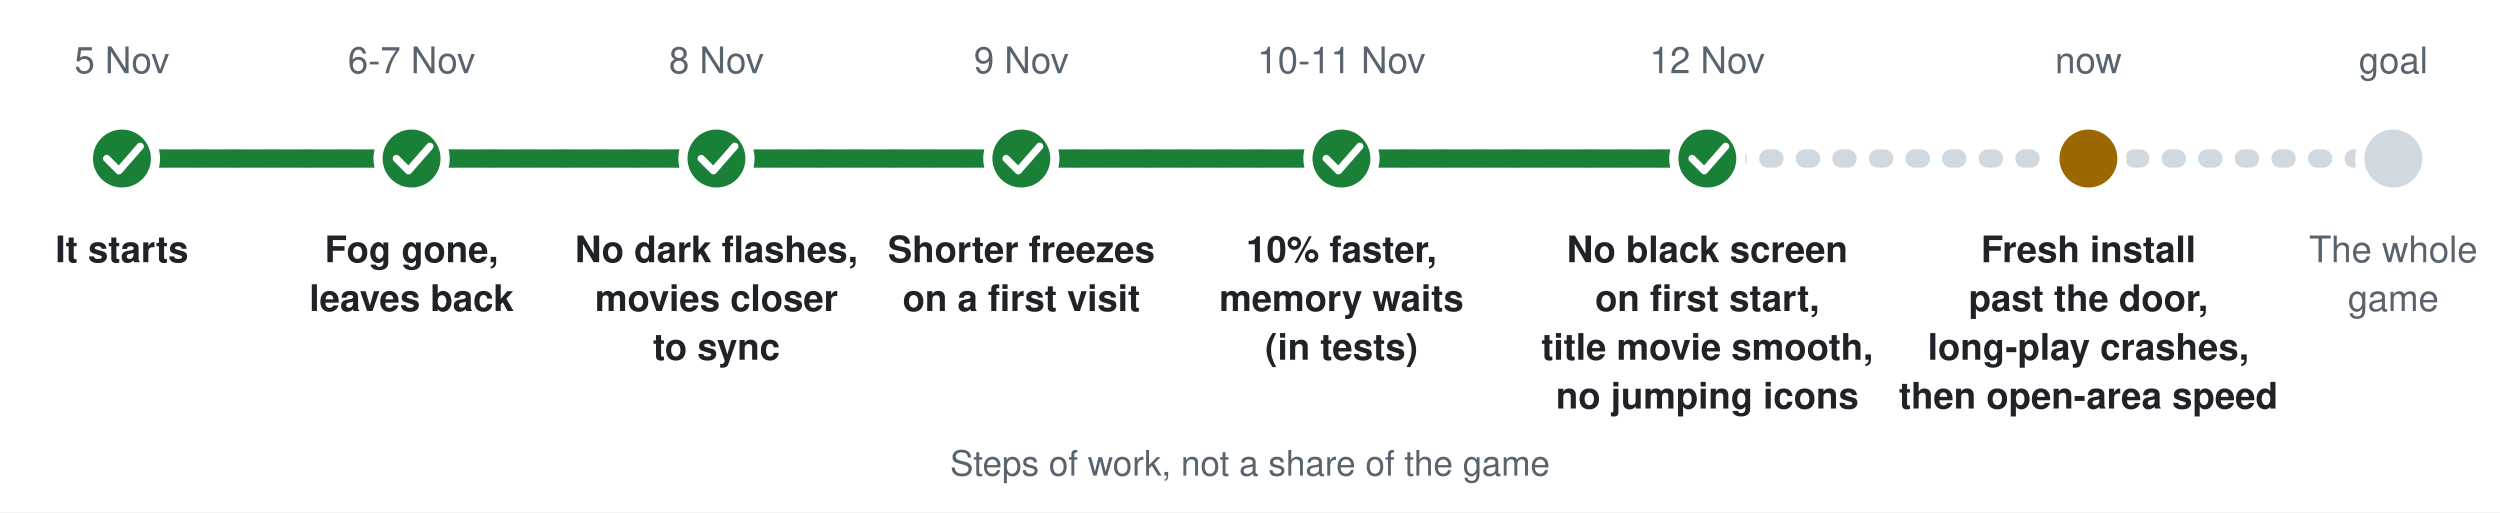
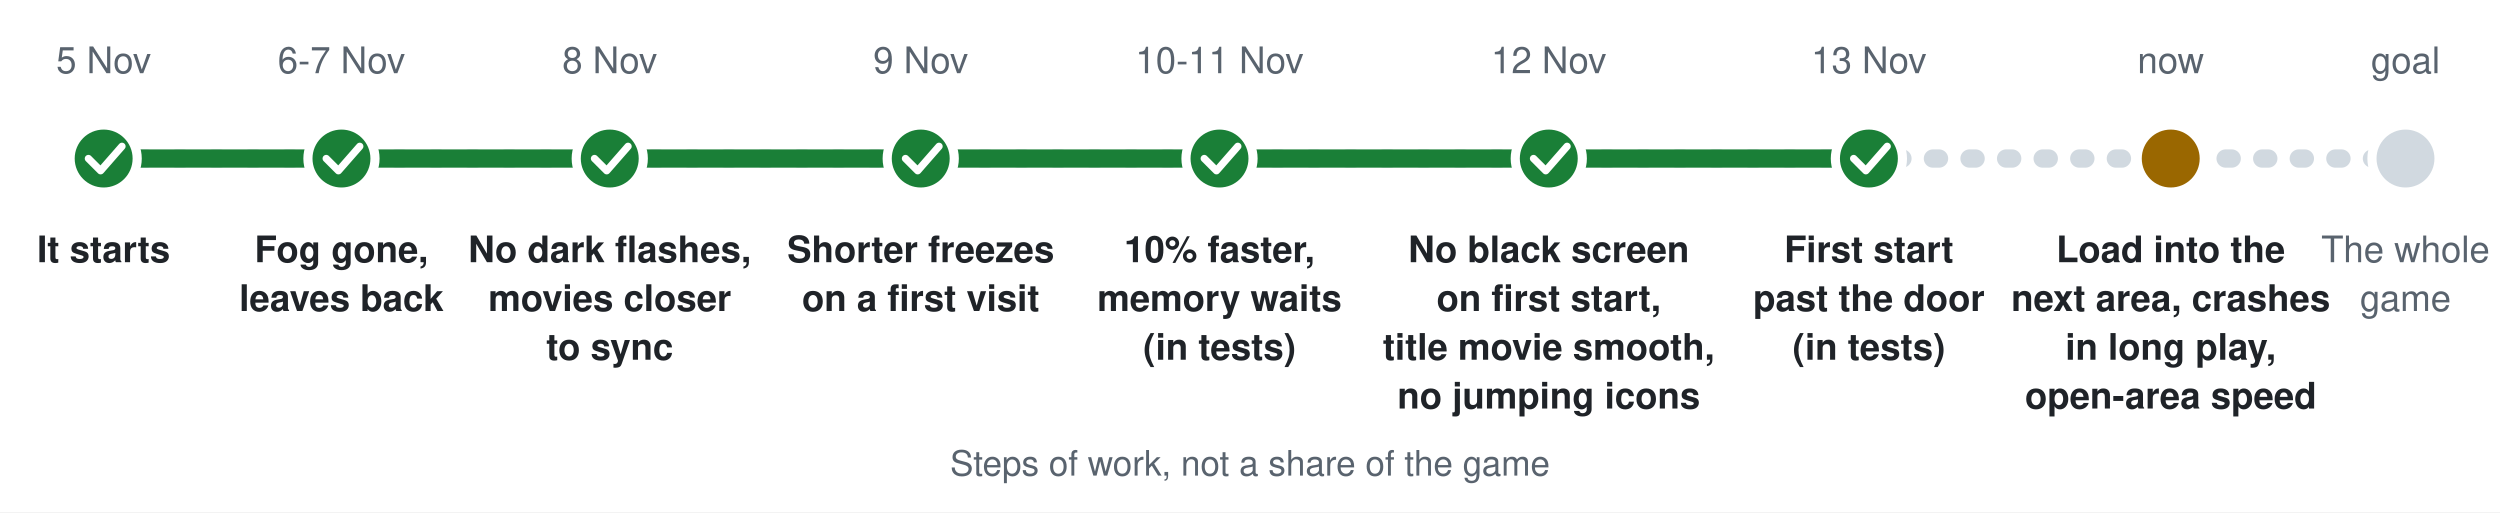
<svg xmlns="http://www.w3.org/2000/svg" viewBox="0 0 820 168" width="820" height="168" role="img" aria-label="What has been fixed, by date">
  <rect width="820" height="168" fill="#ffffff" />
-   <line x1="40" y1="52" x2="785" y2="52" stroke="#d1d9e0" stroke-width="6" stroke-linecap="round" stroke-dasharray="2 10" />
-   <line x1="40" y1="52" x2="560" y2="52" stroke="#1a7f37" stroke-width="6" stroke-linecap="round" />
-   <circle cx="40" cy="52" r="11" fill="#1a7f37" stroke="#ffffff" stroke-width="3" />
-   <path d="M35 52 l4 4 l7 -8" fill="none" stroke="#ffffff" stroke-width="2.4" stroke-linecap="round" stroke-linejoin="round" />
-   <text x="40" y="24" text-anchor="middle" font-family="-apple-system,Segoe UI,Helvetica,Arial,sans-serif" font-size="12" fill="#59636e">5 Nov</text>
-   <text x="40" y="86" text-anchor="middle" font-family="-apple-system,Segoe UI,Helvetica,Arial,sans-serif" font-size="12" font-weight="600" fill="#1f2328">It starts</text>
-   <circle cx="135" cy="52" r="11" fill="#1a7f37" stroke="#ffffff" stroke-width="3" />
-   <path d="M130 52 l4 4 l7 -8" fill="none" stroke="#ffffff" stroke-width="2.4" stroke-linecap="round" stroke-linejoin="round" />
-   <text x="135" y="24" text-anchor="middle" font-family="-apple-system,Segoe UI,Helvetica,Arial,sans-serif" font-size="12" fill="#59636e">6-7 Nov</text>
-   <text x="135" y="86" text-anchor="middle" font-family="-apple-system,Segoe UI,Helvetica,Arial,sans-serif" font-size="12" font-weight="600" fill="#1f2328">Fog gone,</text>
-   <text x="135" y="102" text-anchor="middle" font-family="-apple-system,Segoe UI,Helvetica,Arial,sans-serif" font-size="12" font-weight="600" fill="#1f2328">leaves back</text>
-   <circle cx="235" cy="52" r="11" fill="#1a7f37" stroke="#ffffff" stroke-width="3" />
-   <path d="M230 52 l4 4 l7 -8" fill="none" stroke="#ffffff" stroke-width="2.4" stroke-linecap="round" stroke-linejoin="round" />
-   <text x="235" y="24" text-anchor="middle" font-family="-apple-system,Segoe UI,Helvetica,Arial,sans-serif" font-size="12" fill="#59636e">8 Nov</text>
-   <text x="235" y="86" text-anchor="middle" font-family="-apple-system,Segoe UI,Helvetica,Arial,sans-serif" font-size="12" font-weight="600" fill="#1f2328">No dark flashes,</text>
-   <text x="235" y="102" text-anchor="middle" font-family="-apple-system,Segoe UI,Helvetica,Arial,sans-serif" font-size="12" font-weight="600" fill="#1f2328">movies closer</text>
-   <text x="235" y="118" text-anchor="middle" font-family="-apple-system,Segoe UI,Helvetica,Arial,sans-serif" font-size="12" font-weight="600" fill="#1f2328">to sync</text>
-   <circle cx="335" cy="52" r="11" fill="#1a7f37" stroke="#ffffff" stroke-width="3" />
-   <path d="M330 52 l4 4 l7 -8" fill="none" stroke="#ffffff" stroke-width="2.4" stroke-linecap="round" stroke-linejoin="round" />
-   <text x="335" y="24" text-anchor="middle" font-family="-apple-system,Segoe UI,Helvetica,Arial,sans-serif" font-size="12" fill="#59636e">9 Nov</text>
-   <text x="335" y="86" text-anchor="middle" font-family="-apple-system,Segoe UI,Helvetica,Arial,sans-serif" font-size="12" font-weight="600" fill="#1f2328">Shorter freezes</text>
-   <text x="335" y="102" text-anchor="middle" font-family="-apple-system,Segoe UI,Helvetica,Arial,sans-serif" font-size="12" font-weight="600" fill="#1f2328">on a first visit</text>
-   <circle cx="440" cy="52" r="11" fill="#1a7f37" stroke="#ffffff" stroke-width="3" />
-   <path d="M435 52 l4 4 l7 -8" fill="none" stroke="#ffffff" stroke-width="2.4" stroke-linecap="round" stroke-linejoin="round" />
-   <text x="440" y="24" text-anchor="middle" font-family="-apple-system,Segoe UI,Helvetica,Arial,sans-serif" font-size="12" fill="#59636e">10-11 Nov</text>
-   <text x="440" y="86" text-anchor="middle" font-family="-apple-system,Segoe UI,Helvetica,Arial,sans-serif" font-size="12" font-weight="600" fill="#1f2328">10% faster,</text>
-   <text x="440" y="102" text-anchor="middle" font-family="-apple-system,Segoe UI,Helvetica,Arial,sans-serif" font-size="12" font-weight="600" fill="#1f2328">memory waits</text>
-   <text x="440" y="118" text-anchor="middle" font-family="-apple-system,Segoe UI,Helvetica,Arial,sans-serif" font-size="12" font-weight="600" fill="#1f2328">(in tests)</text>
-   <circle cx="560" cy="52" r="11" fill="#1a7f37" stroke="#ffffff" stroke-width="3" />
-   <path d="M555 52 l4 4 l7 -8" fill="none" stroke="#ffffff" stroke-width="2.4" stroke-linecap="round" stroke-linejoin="round" />
-   <text x="560" y="24" text-anchor="middle" font-family="-apple-system,Segoe UI,Helvetica,Arial,sans-serif" font-size="12" fill="#59636e">12 Nov</text>
-   <text x="560" y="86" text-anchor="middle" font-family="-apple-system,Segoe UI,Helvetica,Arial,sans-serif" font-size="12" font-weight="600" fill="#1f2328">No black screen</text>
-   <text x="560" y="102" text-anchor="middle" font-family="-apple-system,Segoe UI,Helvetica,Arial,sans-serif" font-size="12" font-weight="600" fill="#1f2328">on first start,</text>
-   <text x="560" y="118" text-anchor="middle" font-family="-apple-system,Segoe UI,Helvetica,Arial,sans-serif" font-size="12" font-weight="600" fill="#1f2328">title movie smooth,</text>
-   <text x="560" y="134" text-anchor="middle" font-family="-apple-system,Segoe UI,Helvetica,Arial,sans-serif" font-size="12" font-weight="600" fill="#1f2328">no jumping icons</text>
-   <circle cx="685" cy="52" r="11" fill="#9a6700" stroke="#ffffff" stroke-width="3" />
-   <text x="685" y="24" text-anchor="middle" font-family="-apple-system,Segoe UI,Helvetica,Arial,sans-serif" font-size="12" fill="#59636e">now</text>
-   <text x="685" y="86" text-anchor="middle" font-family="-apple-system,Segoe UI,Helvetica,Arial,sans-serif" font-size="12" font-weight="600" fill="#1f2328">Fresh install</text>
-   <text x="685" y="102" text-anchor="middle" font-family="-apple-system,Segoe UI,Helvetica,Arial,sans-serif" font-size="12" font-weight="600" fill="#1f2328">past the door,</text>
-   <text x="685" y="118" text-anchor="middle" font-family="-apple-system,Segoe UI,Helvetica,Arial,sans-serif" font-size="12" font-weight="600" fill="#1f2328">long-play crashes,</text>
-   <text x="685" y="134" text-anchor="middle" font-family="-apple-system,Segoe UI,Helvetica,Arial,sans-serif" font-size="12" font-weight="600" fill="#1f2328">then open-area speed</text>
-   <circle cx="785" cy="52" r="11" fill="#d1d9e0" stroke="#ffffff" stroke-width="3" />
-   <text x="785" y="24" text-anchor="middle" font-family="-apple-system,Segoe UI,Helvetica,Arial,sans-serif" font-size="12" fill="#59636e">goal</text>
-   <text x="785" y="86" text-anchor="middle" font-family="-apple-system,Segoe UI,Helvetica,Arial,sans-serif" font-size="12" font-weight="400" fill="#59636e">The whole</text>
-   <text x="785" y="102" text-anchor="middle" font-family="-apple-system,Segoe UI,Helvetica,Arial,sans-serif" font-size="12" font-weight="400" fill="#59636e">game</text>
+   <line x1="34" y1="52" x2="789" y2="52" stroke="#d1d9e0" stroke-width="6" stroke-linecap="round" stroke-dasharray="2 10" />
+   <line x1="34" y1="52" x2="613" y2="52" stroke="#1a7f37" stroke-width="6" stroke-linecap="round" />
+   <circle cx="34" cy="52" r="11" fill="#1a7f37" stroke="#ffffff" stroke-width="3" />
+   <path d="M29 52 l4 4 l7 -8" fill="none" stroke="#ffffff" stroke-width="2.4" stroke-linecap="round" stroke-linejoin="round" />
+   <text x="34" y="24" text-anchor="middle" font-family="-apple-system,Segoe UI,Helvetica,Arial,sans-serif" font-size="12" fill="#59636e">5 Nov</text>
+   <text x="34" y="86" text-anchor="middle" font-family="-apple-system,Segoe UI,Helvetica,Arial,sans-serif" font-size="12" font-weight="600" fill="#1f2328">It starts</text>
+   <circle cx="112" cy="52" r="11" fill="#1a7f37" stroke="#ffffff" stroke-width="3" />
+   <path d="M107 52 l4 4 l7 -8" fill="none" stroke="#ffffff" stroke-width="2.4" stroke-linecap="round" stroke-linejoin="round" />
+   <text x="112" y="24" text-anchor="middle" font-family="-apple-system,Segoe UI,Helvetica,Arial,sans-serif" font-size="12" fill="#59636e">6-7 Nov</text>
+   <text x="112" y="86" text-anchor="middle" font-family="-apple-system,Segoe UI,Helvetica,Arial,sans-serif" font-size="12" font-weight="600" fill="#1f2328">Fog gone,</text>
+   <text x="112" y="102" text-anchor="middle" font-family="-apple-system,Segoe UI,Helvetica,Arial,sans-serif" font-size="12" font-weight="600" fill="#1f2328">leaves back</text>
+   <circle cx="200" cy="52" r="11" fill="#1a7f37" stroke="#ffffff" stroke-width="3" />
+   <path d="M195 52 l4 4 l7 -8" fill="none" stroke="#ffffff" stroke-width="2.4" stroke-linecap="round" stroke-linejoin="round" />
+   <text x="200" y="24" text-anchor="middle" font-family="-apple-system,Segoe UI,Helvetica,Arial,sans-serif" font-size="12" fill="#59636e">8 Nov</text>
+   <text x="200" y="86" text-anchor="middle" font-family="-apple-system,Segoe UI,Helvetica,Arial,sans-serif" font-size="12" font-weight="600" fill="#1f2328">No dark flashes,</text>
+   <text x="200" y="102" text-anchor="middle" font-family="-apple-system,Segoe UI,Helvetica,Arial,sans-serif" font-size="12" font-weight="600" fill="#1f2328">movies closer</text>
+   <text x="200" y="118" text-anchor="middle" font-family="-apple-system,Segoe UI,Helvetica,Arial,sans-serif" font-size="12" font-weight="600" fill="#1f2328">to sync</text>
+   <circle cx="302" cy="52" r="11" fill="#1a7f37" stroke="#ffffff" stroke-width="3" />
+   <path d="M297 52 l4 4 l7 -8" fill="none" stroke="#ffffff" stroke-width="2.4" stroke-linecap="round" stroke-linejoin="round" />
+   <text x="302" y="24" text-anchor="middle" font-family="-apple-system,Segoe UI,Helvetica,Arial,sans-serif" font-size="12" fill="#59636e">9 Nov</text>
+   <text x="302" y="86" text-anchor="middle" font-family="-apple-system,Segoe UI,Helvetica,Arial,sans-serif" font-size="12" font-weight="600" fill="#1f2328">Shorter freezes</text>
+   <text x="302" y="102" text-anchor="middle" font-family="-apple-system,Segoe UI,Helvetica,Arial,sans-serif" font-size="12" font-weight="600" fill="#1f2328">on a first visit</text>
+   <circle cx="400" cy="52" r="11" fill="#1a7f37" stroke="#ffffff" stroke-width="3" />
+   <path d="M395 52 l4 4 l7 -8" fill="none" stroke="#ffffff" stroke-width="2.4" stroke-linecap="round" stroke-linejoin="round" />
+   <text x="400" y="24" text-anchor="middle" font-family="-apple-system,Segoe UI,Helvetica,Arial,sans-serif" font-size="12" fill="#59636e">10-11 Nov</text>
+   <text x="400" y="86" text-anchor="middle" font-family="-apple-system,Segoe UI,Helvetica,Arial,sans-serif" font-size="12" font-weight="600" fill="#1f2328">10% faster,</text>
+   <text x="400" y="102" text-anchor="middle" font-family="-apple-system,Segoe UI,Helvetica,Arial,sans-serif" font-size="12" font-weight="600" fill="#1f2328">memory waits</text>
+   <text x="400" y="118" text-anchor="middle" font-family="-apple-system,Segoe UI,Helvetica,Arial,sans-serif" font-size="12" font-weight="600" fill="#1f2328">(in tests)</text>
+   <circle cx="508" cy="52" r="11" fill="#1a7f37" stroke="#ffffff" stroke-width="3" />
+   <path d="M503 52 l4 4 l7 -8" fill="none" stroke="#ffffff" stroke-width="2.4" stroke-linecap="round" stroke-linejoin="round" />
+   <text x="508" y="24" text-anchor="middle" font-family="-apple-system,Segoe UI,Helvetica,Arial,sans-serif" font-size="12" fill="#59636e">12 Nov</text>
+   <text x="508" y="86" text-anchor="middle" font-family="-apple-system,Segoe UI,Helvetica,Arial,sans-serif" font-size="12" font-weight="600" fill="#1f2328">No black screen</text>
+   <text x="508" y="102" text-anchor="middle" font-family="-apple-system,Segoe UI,Helvetica,Arial,sans-serif" font-size="12" font-weight="600" fill="#1f2328">on first start,</text>
+   <text x="508" y="118" text-anchor="middle" font-family="-apple-system,Segoe UI,Helvetica,Arial,sans-serif" font-size="12" font-weight="600" fill="#1f2328">title movie smooth,</text>
+   <text x="508" y="134" text-anchor="middle" font-family="-apple-system,Segoe UI,Helvetica,Arial,sans-serif" font-size="12" font-weight="600" fill="#1f2328">no jumping icons</text>
+   <circle cx="613" cy="52" r="11" fill="#1a7f37" stroke="#ffffff" stroke-width="3" />
+   <path d="M608 52 l4 4 l7 -8" fill="none" stroke="#ffffff" stroke-width="2.4" stroke-linecap="round" stroke-linejoin="round" />
+   <text x="613" y="24" text-anchor="middle" font-family="-apple-system,Segoe UI,Helvetica,Arial,sans-serif" font-size="12" fill="#59636e">13 Nov</text>
+   <text x="613" y="86" text-anchor="middle" font-family="-apple-system,Segoe UI,Helvetica,Arial,sans-serif" font-size="12" font-weight="600" fill="#1f2328">First start</text>
+   <text x="613" y="102" text-anchor="middle" font-family="-apple-system,Segoe UI,Helvetica,Arial,sans-serif" font-size="12" font-weight="600" fill="#1f2328">past the door</text>
+   <text x="613" y="118" text-anchor="middle" font-family="-apple-system,Segoe UI,Helvetica,Arial,sans-serif" font-size="12" font-weight="600" fill="#1f2328">(in tests)</text>
+   <circle cx="712" cy="52" r="11" fill="#9a6700" stroke="#ffffff" stroke-width="3" />
+   <text x="712" y="24" text-anchor="middle" font-family="-apple-system,Segoe UI,Helvetica,Arial,sans-serif" font-size="12" fill="#59636e">now</text>
+   <text x="712" y="86" text-anchor="middle" font-family="-apple-system,Segoe UI,Helvetica,Arial,sans-serif" font-size="12" font-weight="600" fill="#1f2328">Load into the</text>
+   <text x="712" y="102" text-anchor="middle" font-family="-apple-system,Segoe UI,Helvetica,Arial,sans-serif" font-size="12" font-weight="600" fill="#1f2328">next area, crashes</text>
+   <text x="712" y="118" text-anchor="middle" font-family="-apple-system,Segoe UI,Helvetica,Arial,sans-serif" font-size="12" font-weight="600" fill="#1f2328">in long play,</text>
+   <text x="712" y="134" text-anchor="middle" font-family="-apple-system,Segoe UI,Helvetica,Arial,sans-serif" font-size="12" font-weight="600" fill="#1f2328">open-area speed</text>
+   <circle cx="789" cy="52" r="11" fill="#d1d9e0" stroke="#ffffff" stroke-width="3" />
+   <text x="789" y="24" text-anchor="middle" font-family="-apple-system,Segoe UI,Helvetica,Arial,sans-serif" font-size="12" fill="#59636e">goal</text>
+   <text x="789" y="86" text-anchor="middle" font-family="-apple-system,Segoe UI,Helvetica,Arial,sans-serif" font-size="12" font-weight="400" fill="#59636e">The whole</text>
+   <text x="789" y="102" text-anchor="middle" font-family="-apple-system,Segoe UI,Helvetica,Arial,sans-serif" font-size="12" font-weight="400" fill="#59636e">game</text>
  <text x="410" y="156" text-anchor="middle" font-family="-apple-system,Segoe UI,Helvetica,Arial,sans-serif" font-size="11.5" fill="#59636e">Steps of work, not a share of the game</text>
</svg>
